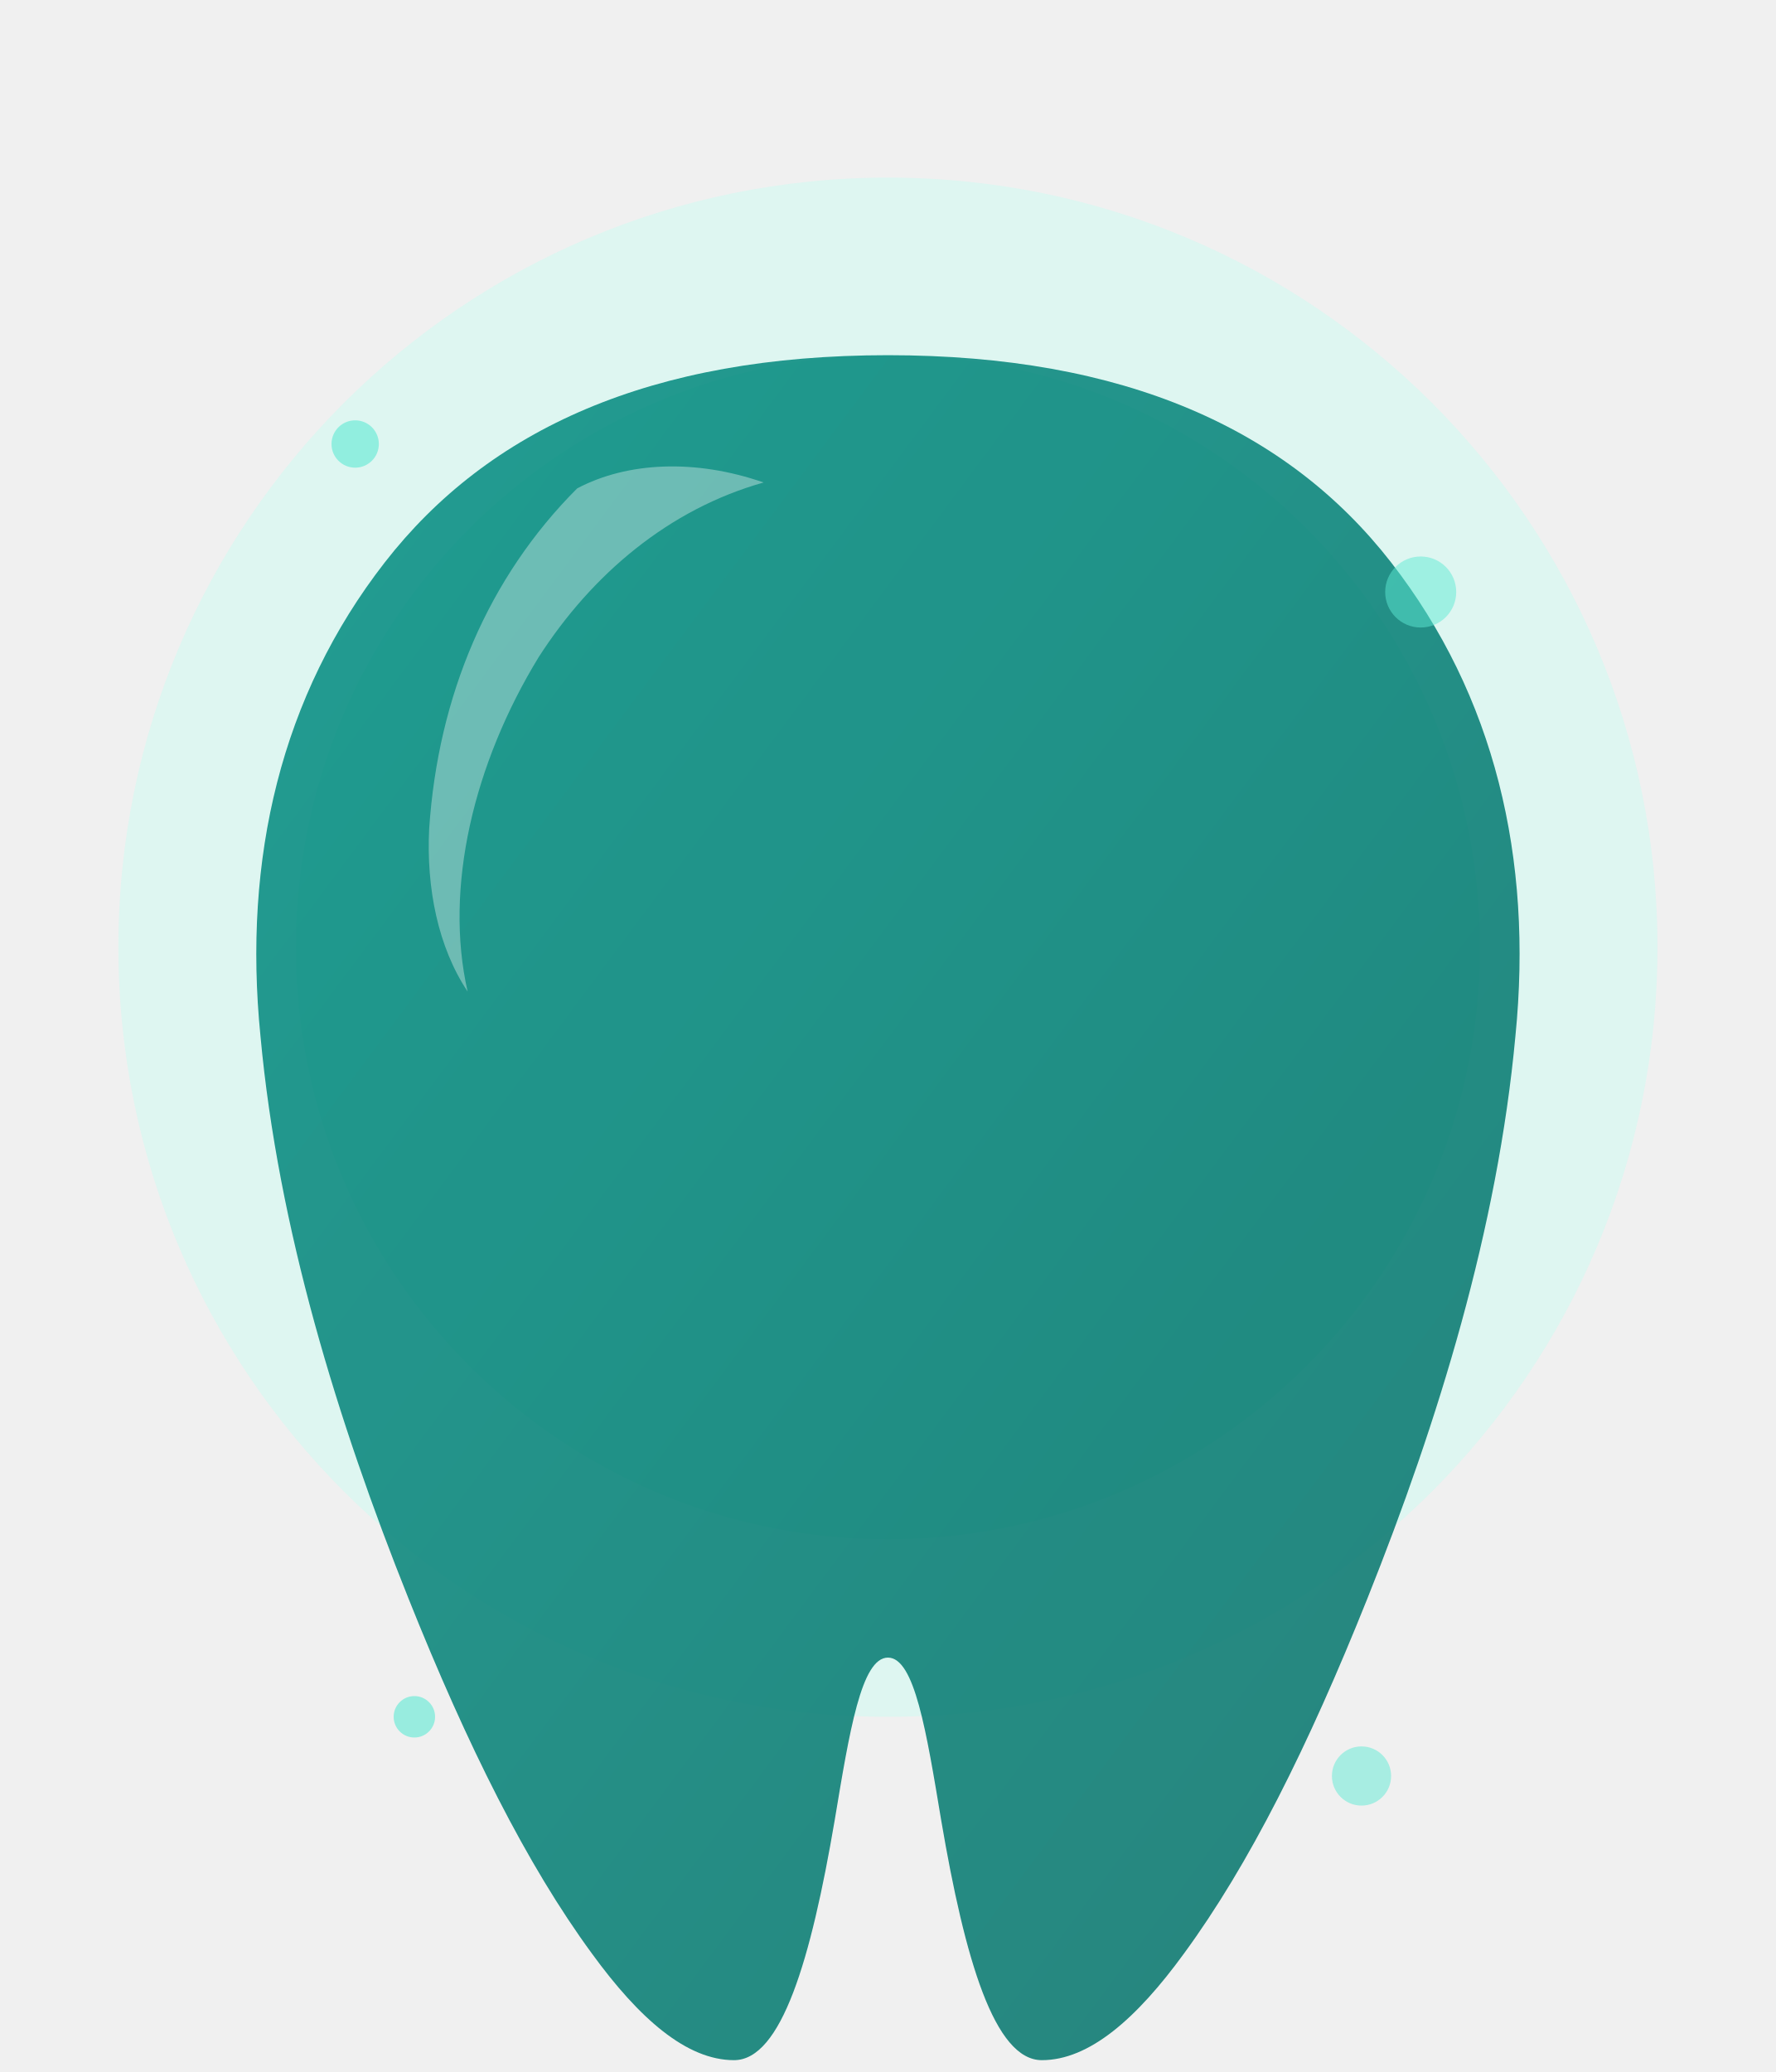
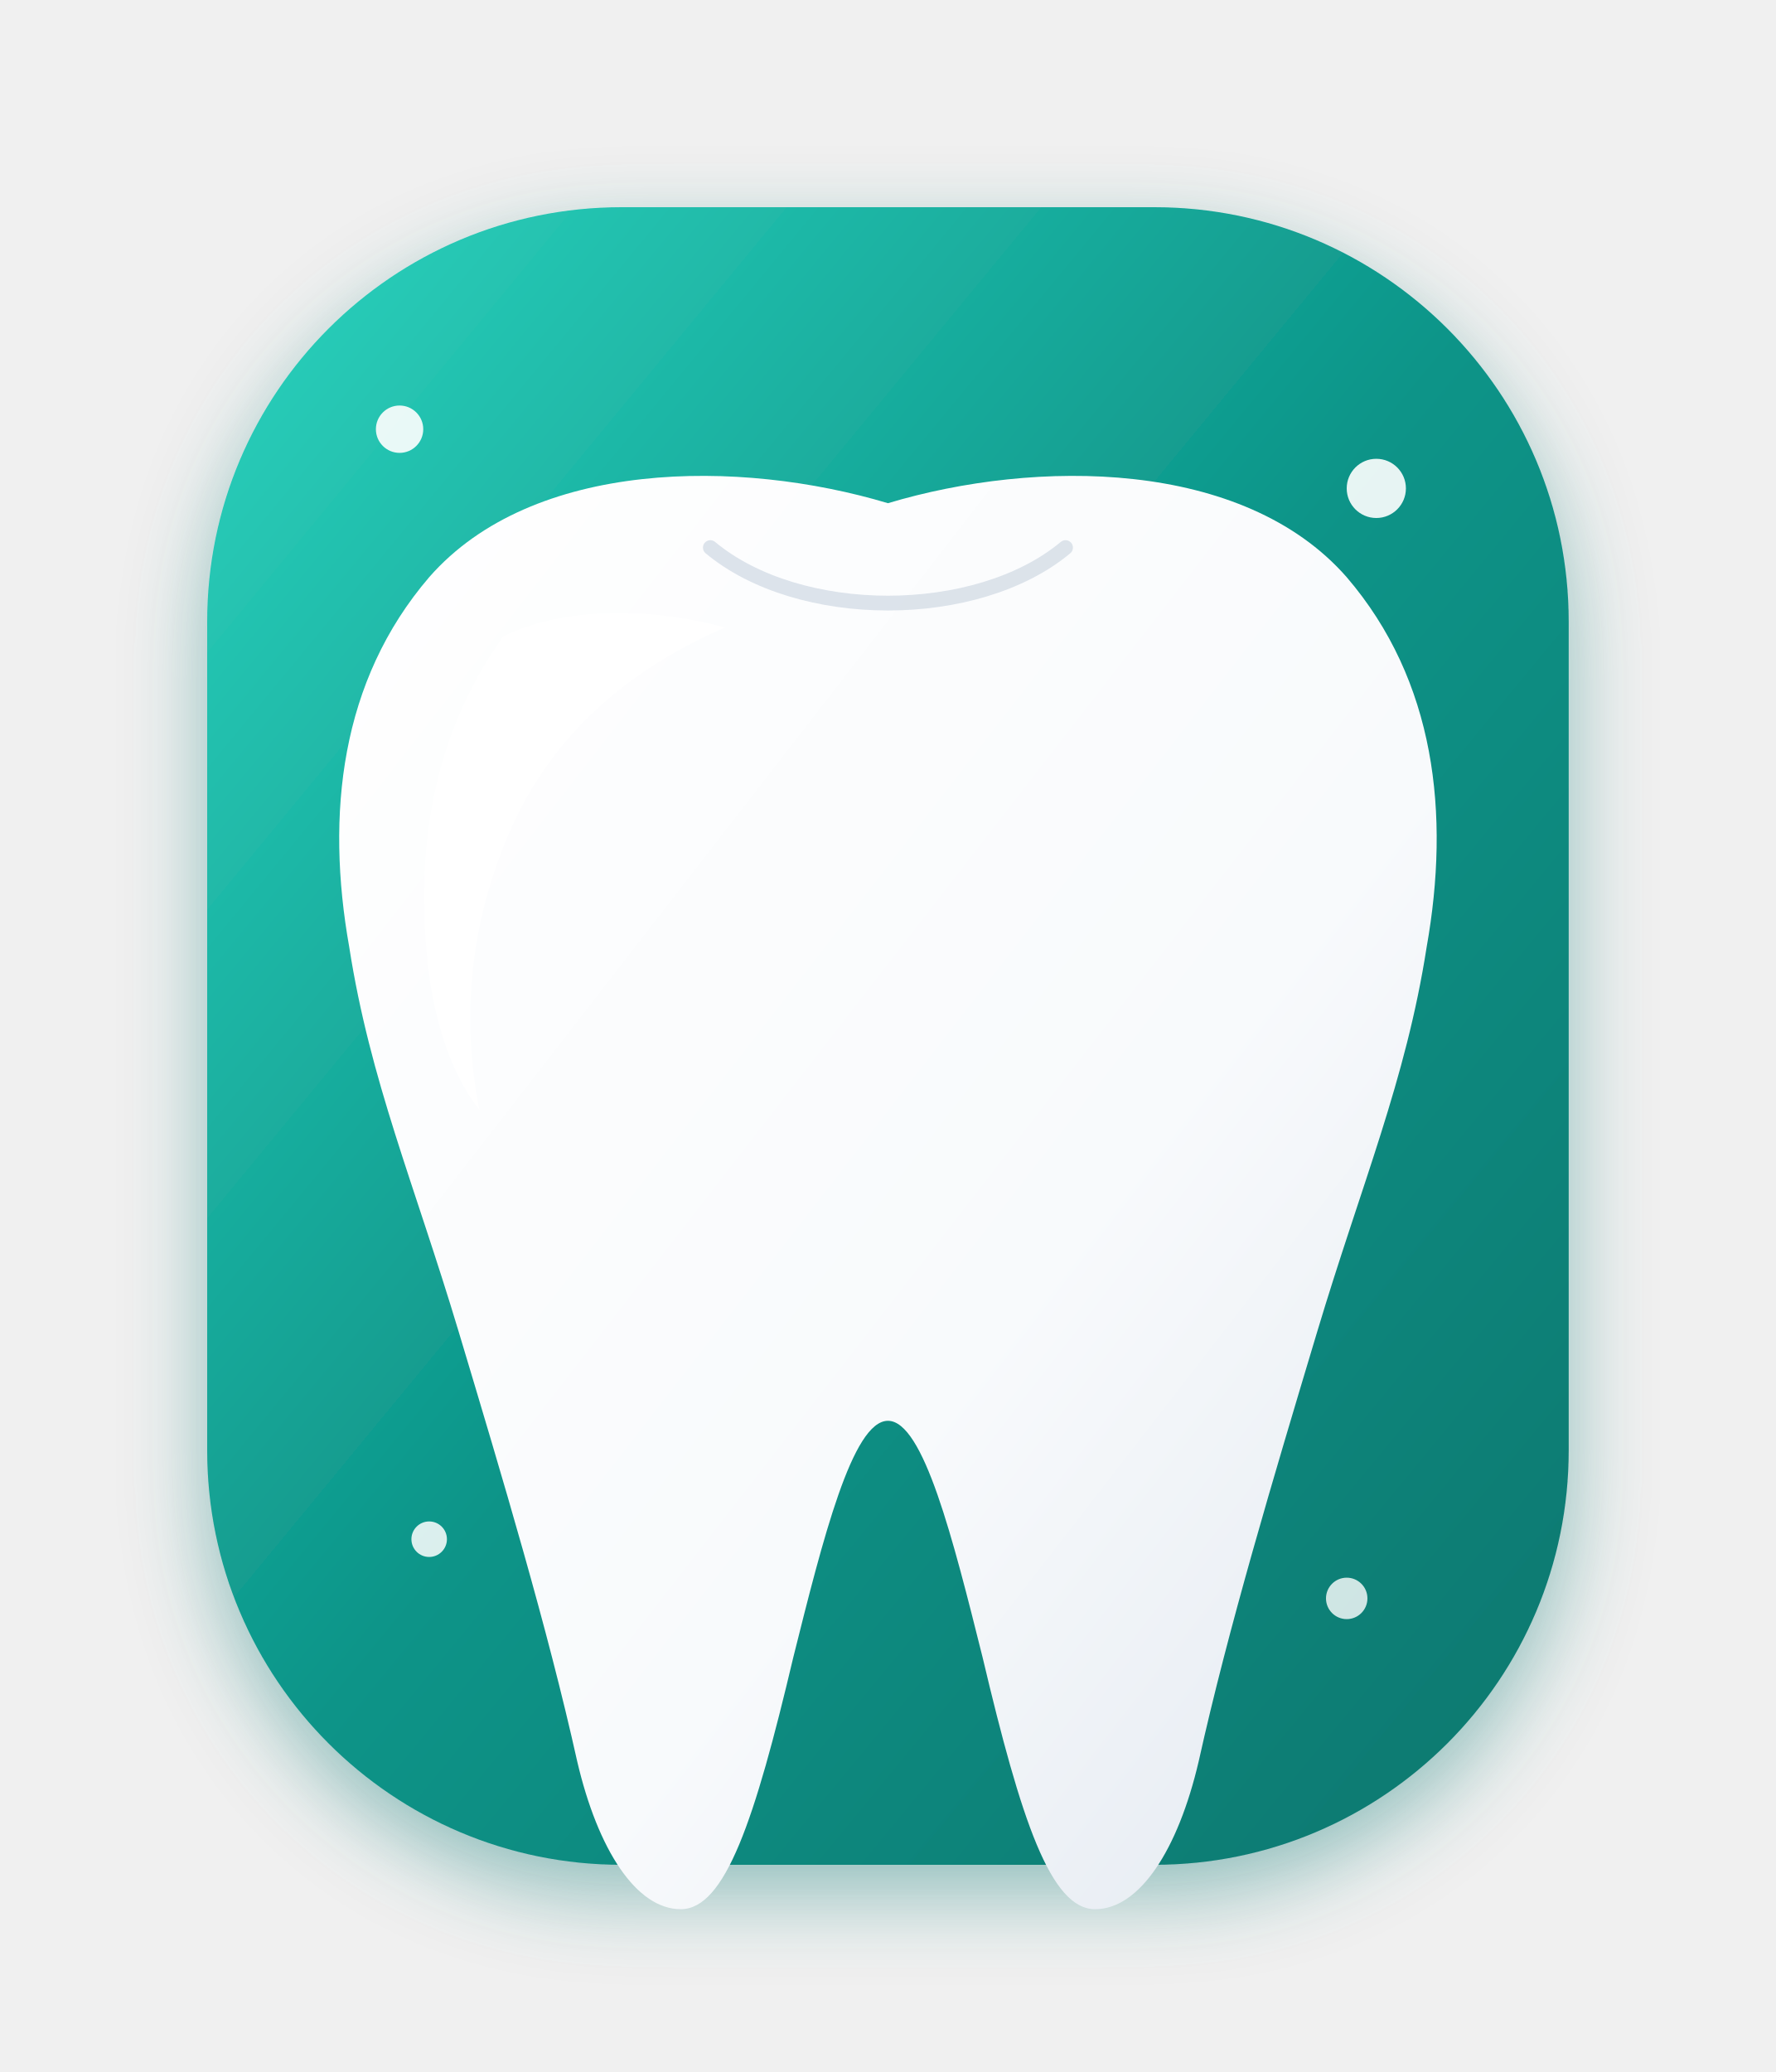
<svg xmlns="http://www.w3.org/2000/svg" width="600" height="700" viewBox="0 0 600 700">
  <defs>
-     <linearGradient id="heroToothGrad" x1="0%" y1="0%" x2="100%" y2="100%">
-       <stop offset="0%" stop-color="#0d9488" />
+     <linearGradient id="brandTealGradRealIcon" x1="0%" y1="0%" x2="100%" y2="100%">
+       <stop offset="0%" stop-color="#2dd4bf" />
+       <stop offset="50%" stop-color="#0d9488" />
      <stop offset="100%" stop-color="#0f766e" />
    </linearGradient>
+     <linearGradient id="whiteToothGradRealIcon" x1="0%" y1="0%" x2="100%" y2="100%">
+       <stop offset="0%" stop-color="#ffffff" />
+       <stop offset="60%" stop-color="#f8fafc" />
+       <stop offset="100%" stop-color="#e2e8f0" />
+     </linearGradient>
+     <filter id="toothRealShadowIcon" x="-20%" y="-20%" width="140%" height="140%">
+       <feDropShadow dx="0" dy="10" stdDeviation="14" flood-color="#0f766e" flood-opacity="0.40" />
+     </filter>
  </defs>
-   <circle cx="300" cy="320" r="260" fill="#ccfbf1" opacity="0.5" />
-   <circle cx="300" cy="320" r="200" fill="#99f6e4" opacity="0.4" />
-   <path d="M300 120            C 220 120, 165 145, 130 190            C 95 235, 82 290, 88 350            C 94 415, 114 480, 138 540            C 158 590, 178 630, 200 660            C 216 682, 232 696, 248 696            C 264 696, 274 662, 282 615            C 287 585, 291 560, 300 560            C 309 560, 313 585, 318 615            C 326 662, 336 696, 352 696            C 368 696, 384 682, 400 660            C 422 630, 442 590, 462 540            C 486 480, 506 415, 512 350            C 518 290, 505 235, 470 190            C 435 145, 380 120, 300 120 Z" fill="url(#heroToothGrad)" opacity="0.9" />
-   <path d="M195 165            C 165 195, 148 235, 145 280            C 144 300, 148 320, 158 335            C 150 300, 160 258, 182 222            C 200 194, 226 172, 258 163            C 235 155, 212 156, 195 165 Z" fill="#ffffff" opacity="0.35" />
-   <circle cx="120" cy="150" r="8" fill="#5eead4" opacity="0.6" />
-   <circle cx="480" cy="200" r="12" fill="#5eead4" opacity="0.5" />
-   <circle cx="460" cy="600" r="10" fill="#5eead4" opacity="0.5" />
-   <circle cx="140" cy="580" r="7" fill="#5eead4" opacity="0.6" />
+   <rect x="70" y="70" width="460" height="560" rx="140" fill="url(#brandTealGradRealIcon)" filter="url(#toothRealShadowIcon)" />
+   <path d="M 300 170            C 250 155, 180 155, 145 195            C 115 230, 110 275, 118 320            C 125 365, 140 400, 155 450            C 170 500, 185 550, 195 595            C 202 625, 215 645, 230 645            C 245 645, 255 615, 268 560            C 278 520, 288 480, 300 480            C 312 480, 322 520, 332 560            C 345 615, 355 645, 370 645            C 385 645, 398 625, 405 595            C 415 550, 430 500, 445 450            C 460 400, 475 365, 482 320            C 490 275, 485 230, 455 195            C 420 155, 350 155, 300 170 Z" fill="url(#whiteToothGradRealIcon)" />
+   <path d="M 240 185 C 270 210, 330 210, 360 185" fill="none" stroke="#cbd5e1" stroke-width="5" stroke-linecap="round" opacity="0.65" />
+   <path d="M 170 215            C 145 250, 140 290, 145 330            C 148 350, 154 365, 162 375            C 156 345, 158 310, 175 275            C 190 245, 215 225, 245 212            C 220 205, 190 205, 170 215 Z" fill="#ffffff" opacity="0.85" />
+   <circle cx="135" cy="145" r="8" fill="#ffffff" opacity="0.9" />
+   <circle cx="465" cy="165" r="10" fill="#ffffff" opacity="0.9" />
+   <circle cx="455" cy="540" r="7" fill="#ffffff" opacity="0.8" />
+   <circle cx="145" cy="520" r="6" fill="#ffffff" opacity="0.85" />
</svg>
